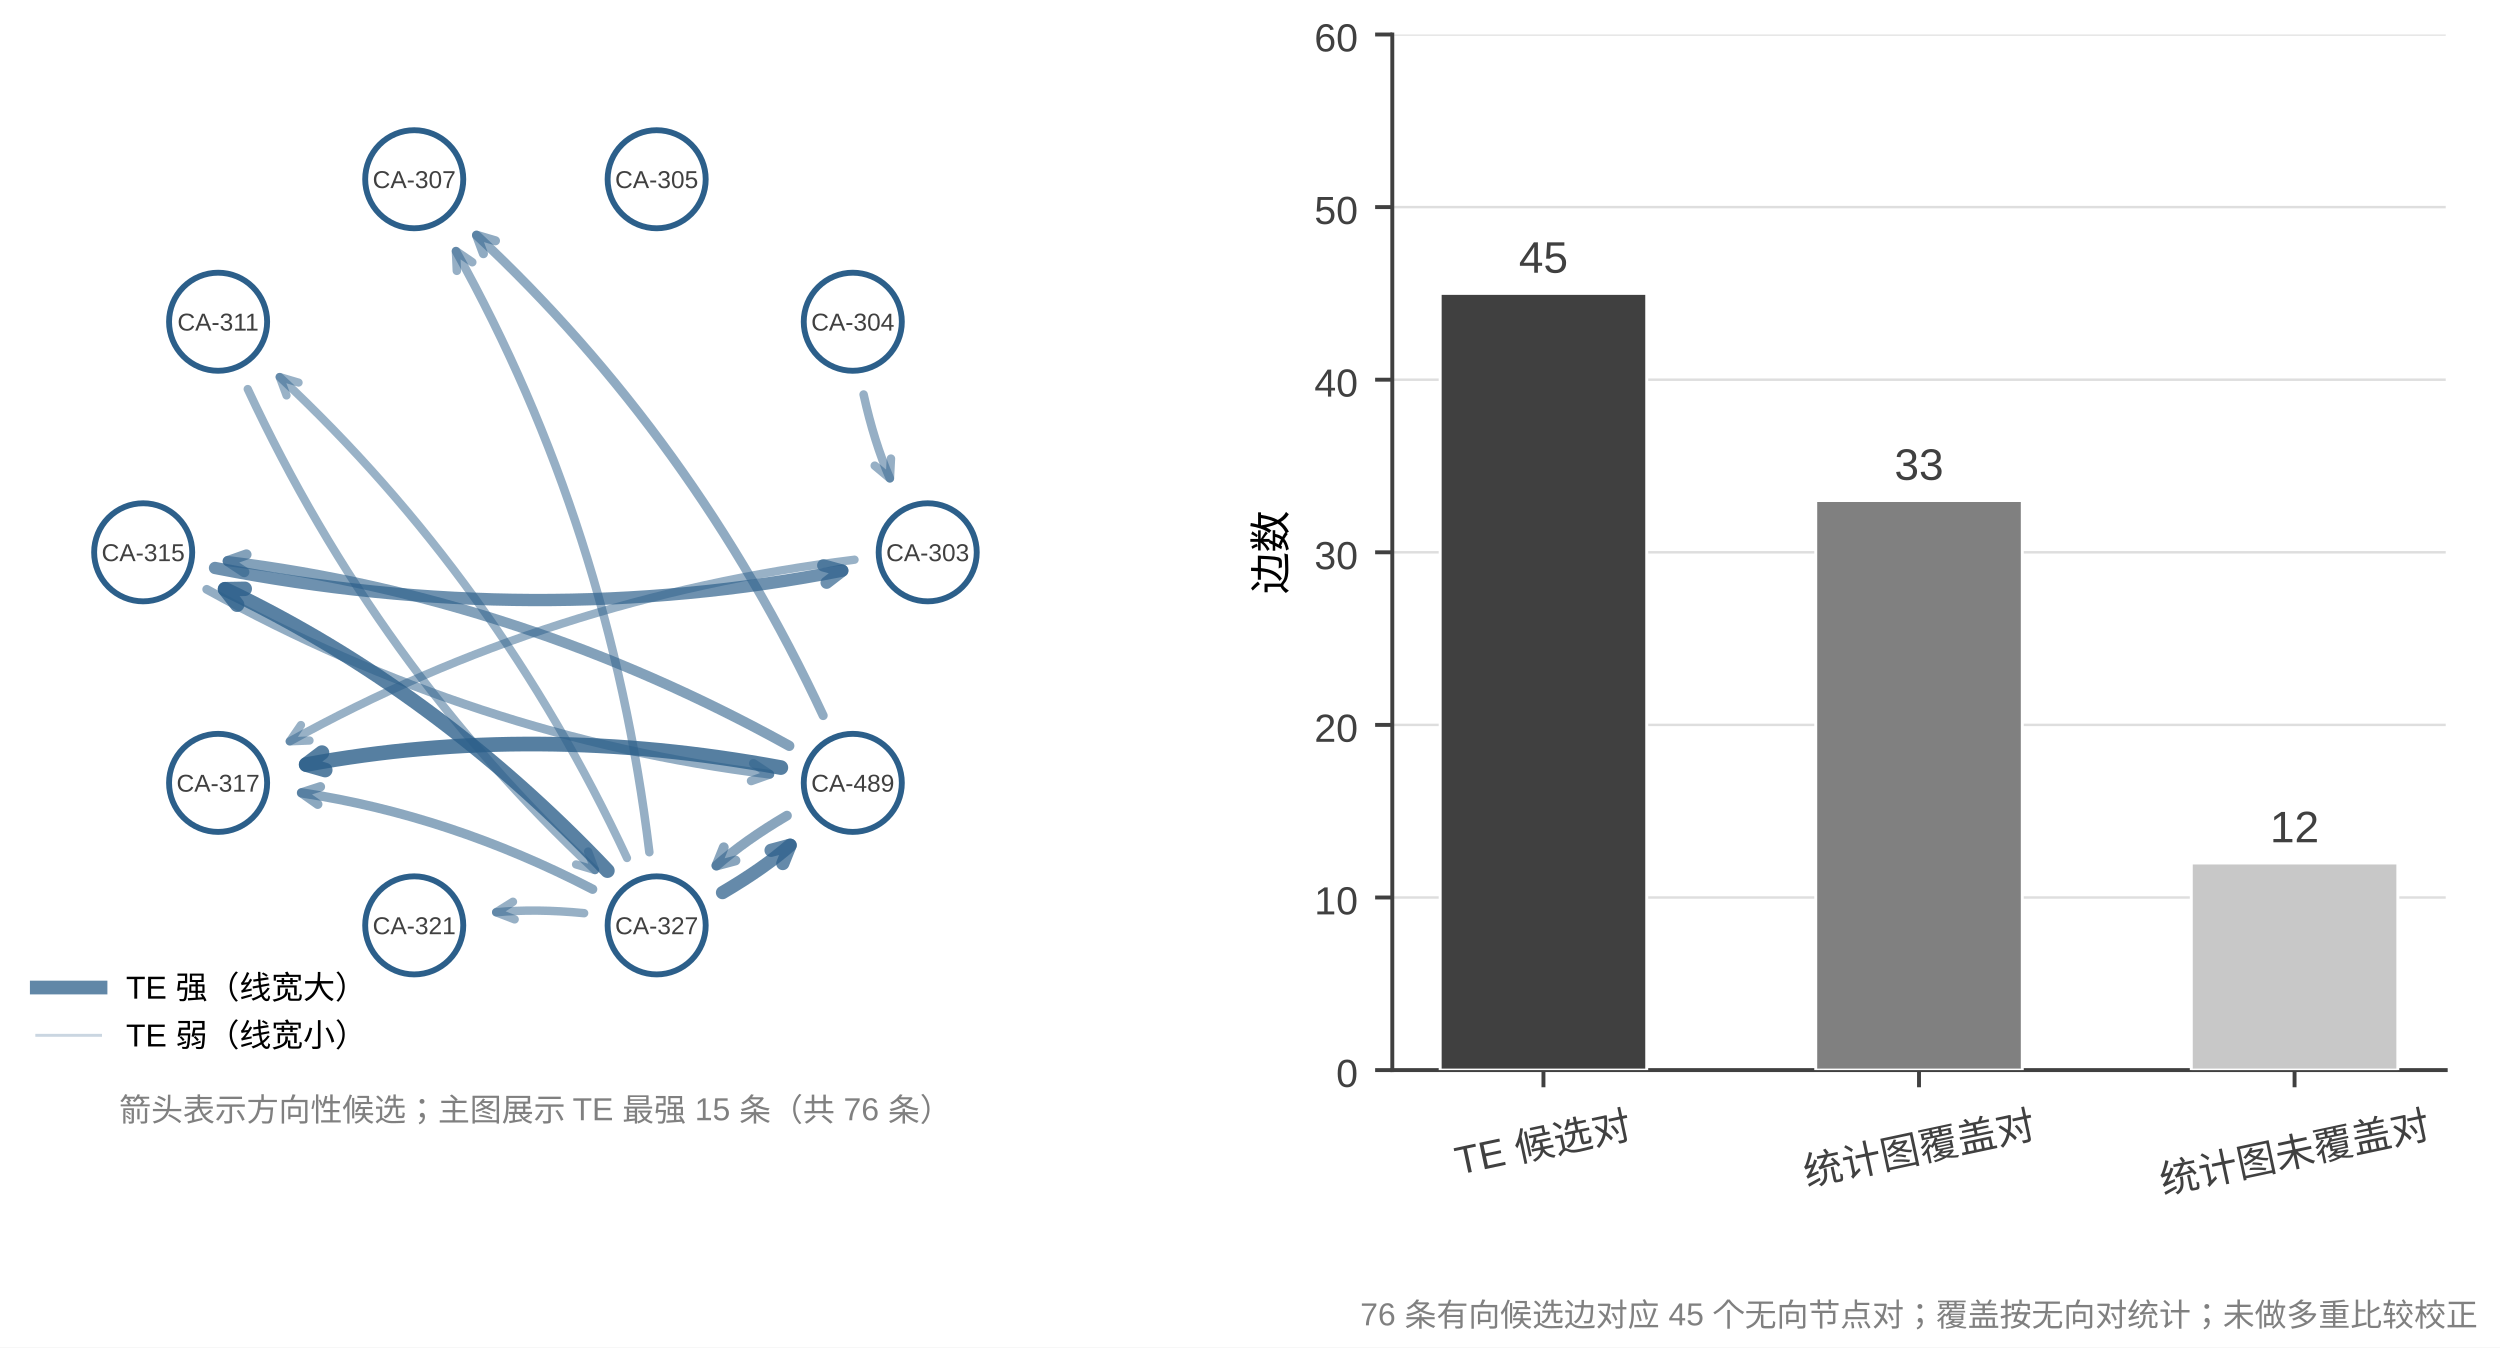
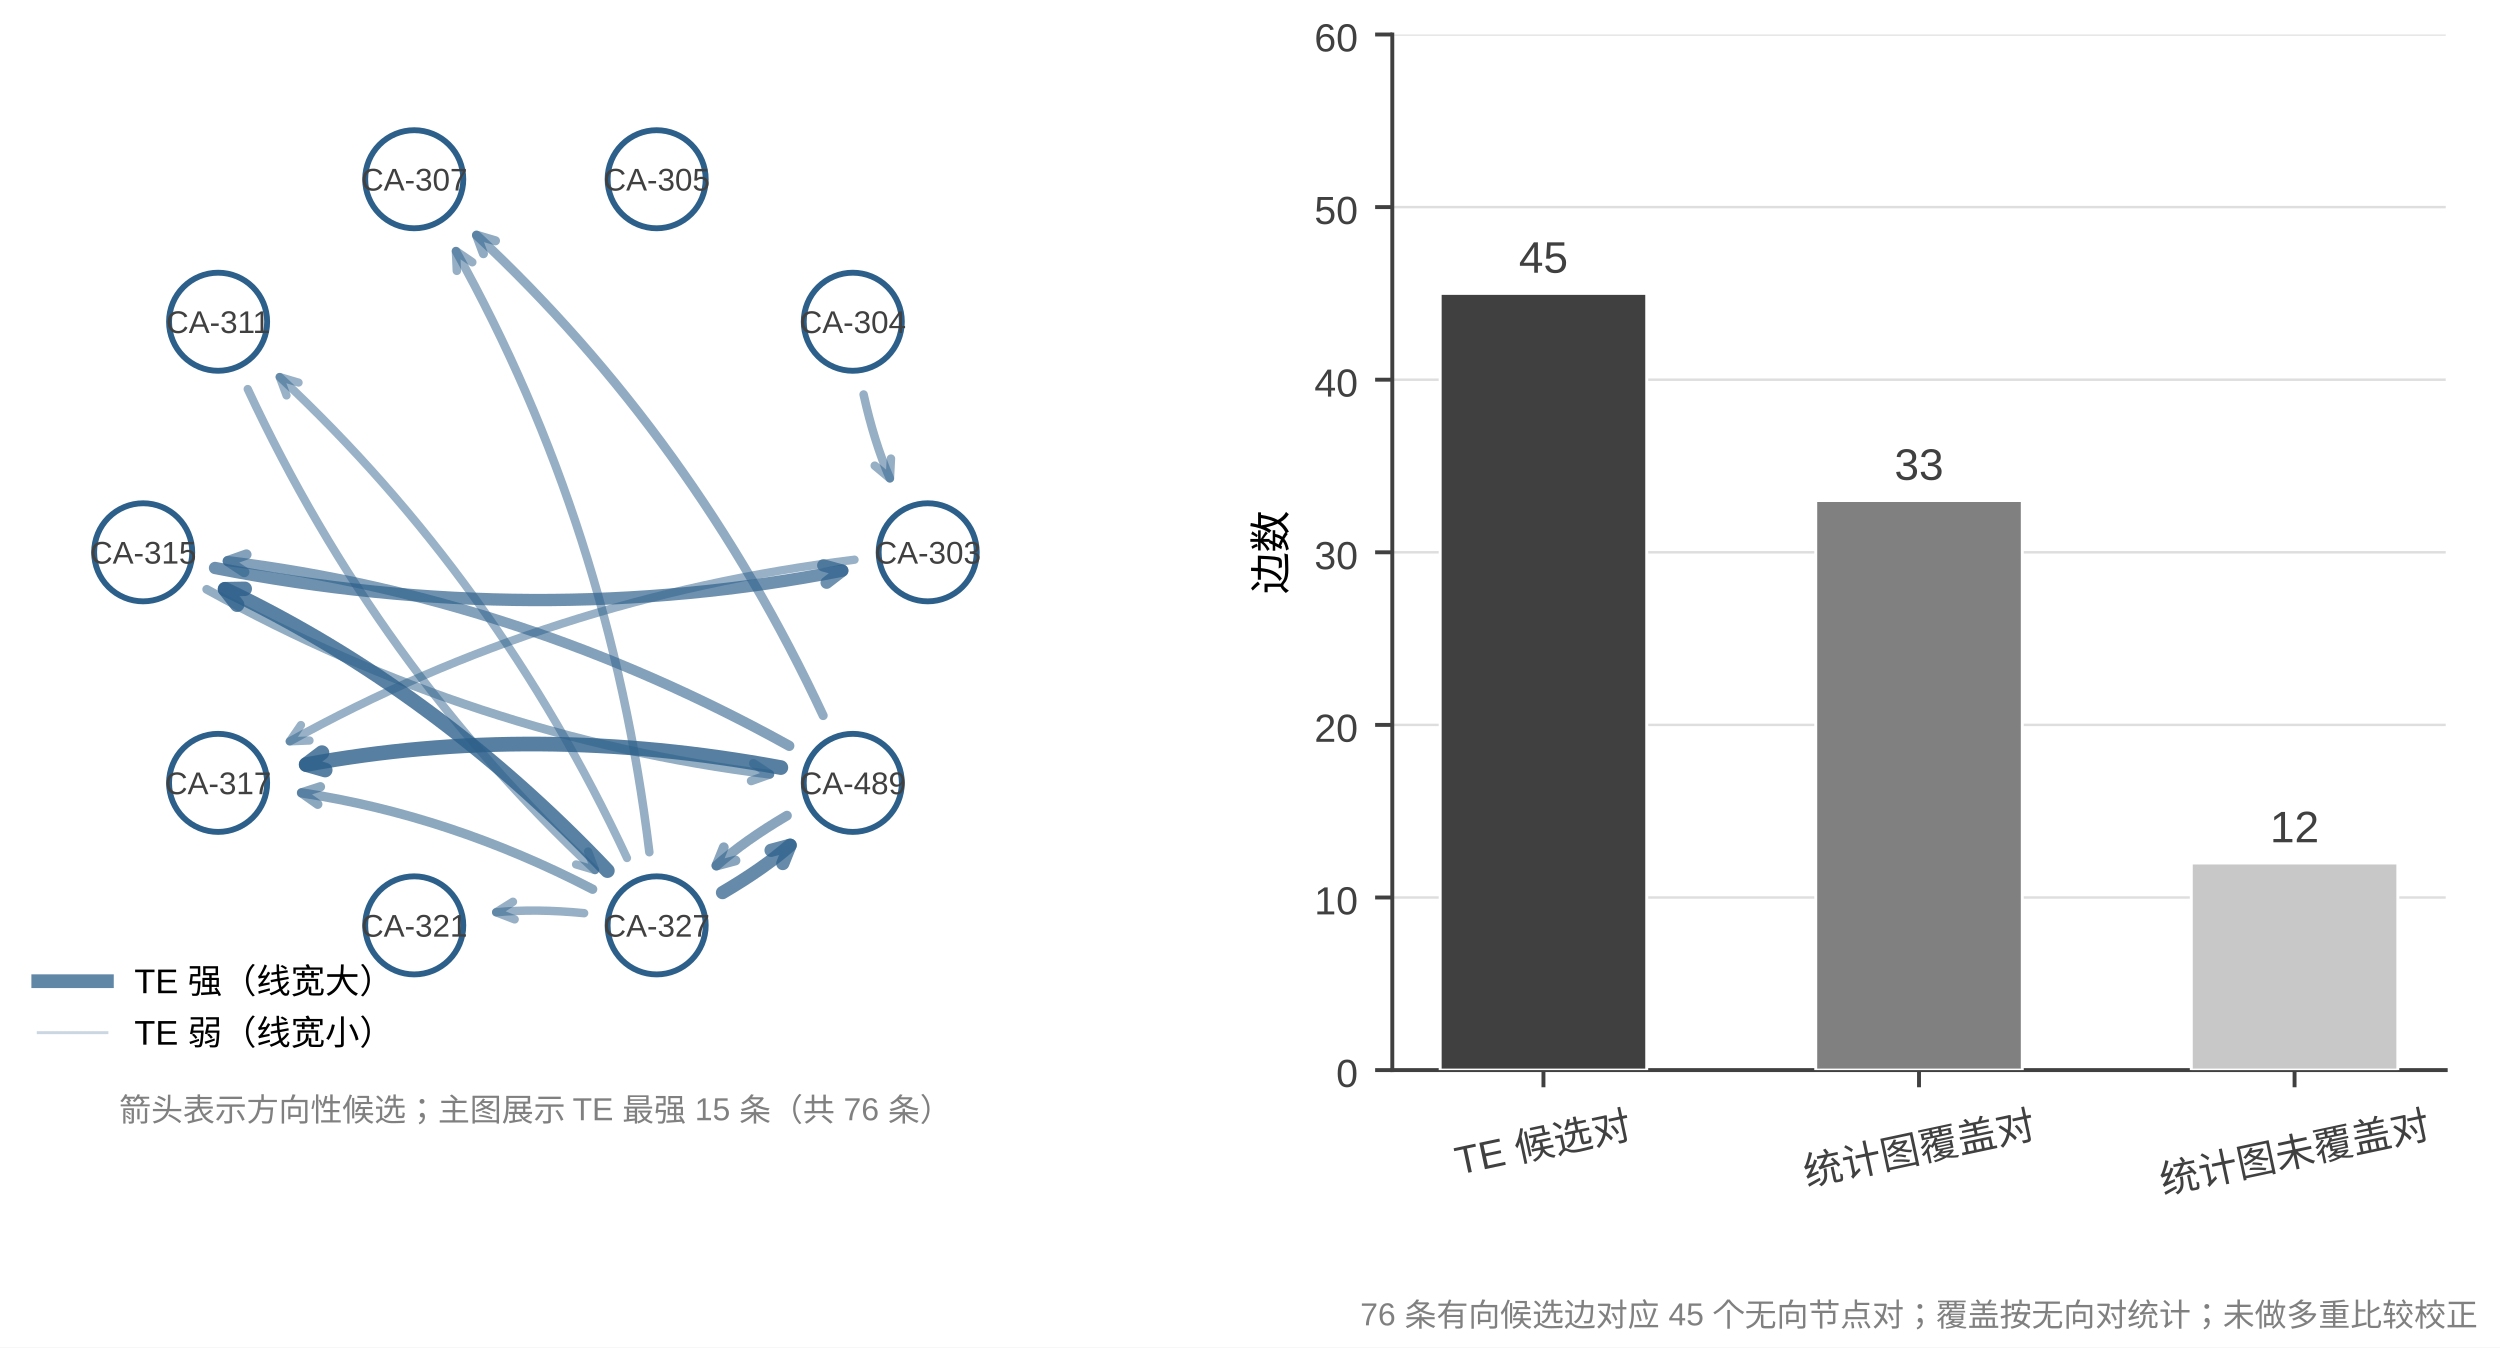
<svg xmlns="http://www.w3.org/2000/svg" xmlns:xlink="http://www.w3.org/1999/xlink" width="509.793pt" height="274.769pt" viewBox="0 0 509.793 274.769" version="1.1">
  <defs>
    <style type="text/css">*{stroke-linejoin: round; stroke-linecap: butt}</style>
  </defs>
  <g id="figure_1">
    <g id="patch_1">
      <path d="M 0 274.769 L 509.793 274.769 L 509.793 0 L 0 0 z " style="fill: #ffffff" />
    </g>
    <g id="axes_1">
      <g id="patch_2">
        <path d="M 127.859 174.972 Q 101.387 118.29 57.025 76.873 " style="fill: none; opacity: 0.483; stroke: #2c5f8a; stroke-width: 1.671; stroke-linecap: round" />
        <path d="M 58.428 80.645 L 57.025 76.873 L 60.885 78.014 " style="fill: none; opacity: 0.483; stroke: #2c5f8a; stroke-width: 1.671; stroke-linecap: round" />
      </g>
      <g id="patch_3">
        <path d="M 174.251 114.132 Q 112.163 121.793 59.088 151.172 " style="fill: none; opacity: 0.489; stroke: #2c5f8a; stroke-width: 1.696; stroke-linecap: round" />
        <path d="M 63.11 151.003 L 59.088 151.172 L 61.366 147.853 " style="fill: none; opacity: 0.489; stroke: #2c5f8a; stroke-width: 1.696; stroke-linecap: round" />
      </g>
      <g id="patch_4">
        <path d="M 50.517 79.337 Q 76.99 136.018 121.33 177.416 " style="fill: none; opacity: 0.489; stroke: #2c5f8a; stroke-width: 1.697; stroke-linecap: round" />
        <path d="M 119.927 173.644 L 121.33 177.416 L 117.471 176.275 " style="fill: none; opacity: 0.489; stroke: #2c5f8a; stroke-width: 1.697; stroke-linecap: round" />
      </g>
      <g id="patch_5">
        <path d="M 119.109 186.212 Q 109.187 185.255 101.183 186.026 " style="fill: none; opacity: 0.496; stroke: #2c5f8a; stroke-width: 1.724; stroke-linecap: round" />
        <path d="M 104.939 187.473 L 101.183 186.026 L 104.594 183.89 " style="fill: none; opacity: 0.496; stroke: #2c5f8a; stroke-width: 1.724; stroke-linecap: round" />
      </g>
      <g id="patch_6">
        <path d="M 176.103 80.448 Q 178.26 90.18 181.462 97.543 " style="fill: none; opacity: 0.498; stroke: #2c5f8a; stroke-width: 1.735; stroke-linecap: round" />
        <path d="M 181.677 93.524 L 181.462 97.543 L 178.376 94.96 " style="fill: none; opacity: 0.498; stroke: #2c5f8a; stroke-width: 1.735; stroke-linecap: round" />
      </g>
      <g id="patch_7">
        <path d="M 132.414 173.778 Q 124.406 107.684 92.98 51.201 " style="fill: none; opacity: 0.499; stroke: #2c5f8a; stroke-width: 1.736; stroke-linecap: round" />
        <path d="M 93.157 55.222 L 92.98 51.201 L 96.303 53.471 " style="fill: none; opacity: 0.499; stroke: #2c5f8a; stroke-width: 1.736; stroke-linecap: round" />
      </g>
      <g id="patch_8">
        <path d="M 42.155 120.179 Q 96.889 150.475 156.978 157.889 " style="fill: none; opacity: 0.514; stroke: #2c5f8a; stroke-width: 1.801; stroke-linecap: round" />
        <path d="M 153.626 155.662 L 156.978 157.889 L 153.185 159.235 " style="fill: none; opacity: 0.514; stroke: #2c5f8a; stroke-width: 1.801; stroke-linecap: round" />
      </g>
      <g id="patch_9">
        <path d="M 167.854 145.914 Q 141.381 89.232 97.171 47.957 " style="fill: none; opacity: 0.527; stroke: #2c5f8a; stroke-width: 1.857; stroke-linecap: round" />
        <path d="M 98.574 51.73 L 97.171 47.957 L 101.031 49.098 " style="fill: none; opacity: 0.527; stroke: #2c5f8a; stroke-width: 1.857; stroke-linecap: round" />
      </g>
      <g id="patch_10">
        <path d="M 120.842 181.326 Q 91.757 166.271 61.502 161.677 " style="fill: none; opacity: 0.543; stroke: #2c5f8a; stroke-width: 1.921; stroke-linecap: round" />
        <path d="M 64.791 163.997 L 61.502 161.677 L 65.332 160.438 " style="fill: none; opacity: 0.543; stroke: #2c5f8a; stroke-width: 1.921; stroke-linecap: round" />
      </g>
      <g id="patch_11">
        <path d="M 160.467 166.325 Q 151.877 171.384 146.087 176.506 " style="fill: none; opacity: 0.562; stroke: #2c5f8a; stroke-width: 2.002; stroke-linecap: round" />
        <path d="M 149.976 175.469 L 146.087 176.506 L 147.591 172.773 " style="fill: none; opacity: 0.562; stroke: #2c5f8a; stroke-width: 2.002; stroke-linecap: round" />
      </g>
      <g id="patch_12">
        <path d="M 160.939 152.089 Q 106.206 121.792 46.451 114.419 " style="fill: none; opacity: 0.586; stroke: #2c5f8a; stroke-width: 2.103; stroke-linecap: round" />
        <path d="M 49.803 116.647 L 46.451 114.419 L 50.244 113.074 " style="fill: none; opacity: 0.586; stroke: #2c5f8a; stroke-width: 2.103; stroke-linecap: round" />
      </g>
      <g id="patch_13">
        <path d="M 43.848 115.82 Q 109.182 128.628 171.755 116.362 " style="fill: none; opacity: 0.685; stroke: #2c5f8a; stroke-width: 2.517; stroke-linecap: round" />
        <path d="M 167.876 115.289 L 171.755 116.362 L 168.568 118.821 " style="fill: none; opacity: 0.685; stroke: #2c5f8a; stroke-width: 2.517; stroke-linecap: round" />
      </g>
      <g id="patch_14">
        <path d="M 147.334 182.017 Q 155.924 176.958 161.127 172.354 " style="fill: none; opacity: 0.729; stroke: #2c5f8a; stroke-width: 2.703; stroke-linecap: round" />
        <path d="M 157.238 173.392 L 161.127 172.354 L 159.623 176.088 " style="fill: none; opacity: 0.729; stroke: #2c5f8a; stroke-width: 2.703; stroke-linecap: round" />
      </g>
      <g id="patch_15">
        <path d="M 123.868 177.549 Q 88.842 140.622 45.881 120.144 " style="fill: none; opacity: 0.789; stroke: #2c5f8a; stroke-width: 2.954; stroke-linecap: round" />
        <path d="M 48.356 123.318 L 45.881 120.144 L 49.905 120.068 " style="fill: none; opacity: 0.789; stroke: #2c5f8a; stroke-width: 2.954; stroke-linecap: round" />
      </g>
      <g id="patch_16">
        <path d="M 159.225 156.519 Q 109.184 147.233 62.44 155.908 " style="fill: none; opacity: 0.8; stroke: #2c5f8a; stroke-width: 3; stroke-linecap: round" />
        <path d="M 66.308 157.021 L 62.44 155.908 L 65.652 153.481 " style="fill: none; opacity: 0.8; stroke: #2c5f8a; stroke-width: 3; stroke-linecap: round" />
      </g>
      <g id="text_1">
        <text style="font-size: 6.5px; font-family: 'PingFang SC', 'Arial', 'Helvetica', 'DejaVu Sans', sans-serif; text-anchor: middle; fill: #808080" x="109.185" y="228.61" transform="rotate(-0 109.1855 228.6095)">箭头表示方向性候选；主图展示 TE 最强 15 条（共 76 条）</text>
      </g>
      <g id="PathCollection_1">
        <defs>
-           <path id="m819954078f" d="M 0 10 C 2.652 10 5.196 8.946 7.071 7.071 C 8.946 5.196 10 2.652 10 0 C 10 -2.652 8.946 -5.196 7.071 -7.071 C 5.196 -8.946 2.652 -10 0 -10 C -2.652 -10 -5.196 -8.946 -7.071 -7.071 C -8.946 -5.196 -10 -2.652 -10 0 C -10 2.652 -8.946 5.196 -7.071 7.071 C -5.196 8.946 -2.652 10 0 10 z " style="stroke: #2c5f8a; stroke-width: 1.2" />
+           <path id="m5fdfafca0e" d="M 0 10 C 2.652 10 5.196 8.946 7.071 7.071 C 8.946 5.196 10 2.652 10 0 C 10 -2.652 8.946 -5.196 7.071 -7.071 C 5.196 -8.946 2.652 -10 0 -10 C -2.652 -10 -5.196 -8.946 -7.071 -7.071 C -8.946 -5.196 -10 -2.652 -10 0 C -10 2.652 -8.946 5.196 -7.071 7.071 C -5.196 8.946 -2.652 10 0 10 z " style="stroke: #2c5f8a; stroke-width: 1.2" />
        </defs>
-         <g clip-path="url(#p58b188cf1b)">
-           <use xlink:href="#m819954078f" x="189.174" y="112.625" style="fill: #ffffff; stroke: #2c5f8a; stroke-width: 1.2" />
+         <g clip-path="url(#pb1d1a48c56)">
+           <use xlink:href="#m5fdfafca0e" x="189.174" y="112.625" style="fill: #ffffff; stroke: #2c5f8a; stroke-width: 1.2" />
        </g>
      </g>
      <g id="PathCollection_2">
-         <g clip-path="url(#p58b188cf1b)">
-           <use xlink:href="#m819954078f" x="173.898" y="65.609" style="fill: #ffffff; stroke: #2c5f8a; stroke-width: 1.2" />
+         <g clip-path="url(#pb1d1a48c56)">
+           <use xlink:href="#m5fdfafca0e" x="173.898" y="65.609" style="fill: #ffffff; stroke: #2c5f8a; stroke-width: 1.2" />
        </g>
      </g>
      <g id="PathCollection_3">
-         <g clip-path="url(#p58b188cf1b)">
-           <use xlink:href="#m819954078f" x="133.903" y="36.551" style="fill: #ffffff; stroke: #2c5f8a; stroke-width: 1.2" />
+         <g clip-path="url(#pb1d1a48c56)">
+           <use xlink:href="#m5fdfafca0e" x="133.903" y="36.551" style="fill: #ffffff; stroke: #2c5f8a; stroke-width: 1.2" />
        </g>
      </g>
      <g id="PathCollection_4">
-         <g clip-path="url(#p58b188cf1b)">
-           <use xlink:href="#m819954078f" x="84.468" y="36.551" style="fill: #ffffff; stroke: #2c5f8a; stroke-width: 1.2" />
+         <g clip-path="url(#pb1d1a48c56)">
+           <use xlink:href="#m5fdfafca0e" x="84.468" y="36.551" style="fill: #ffffff; stroke: #2c5f8a; stroke-width: 1.2" />
        </g>
      </g>
      <g id="PathCollection_5">
-         <g clip-path="url(#p58b188cf1b)">
-           <use xlink:href="#m819954078f" x="44.473" y="65.609" style="fill: #ffffff; stroke: #2c5f8a; stroke-width: 1.2" />
+         <g clip-path="url(#pb1d1a48c56)">
+           <use xlink:href="#m5fdfafca0e" x="44.473" y="65.609" style="fill: #ffffff; stroke: #2c5f8a; stroke-width: 1.2" />
        </g>
      </g>
      <g id="PathCollection_6">
-         <g clip-path="url(#p58b188cf1b)">
-           <use xlink:href="#m819954078f" x="29.196" y="112.625" style="fill: #ffffff; stroke: #2c5f8a; stroke-width: 1.2" />
+         <g clip-path="url(#pb1d1a48c56)">
+           <use xlink:href="#m5fdfafca0e" x="29.196" y="112.625" style="fill: #ffffff; stroke: #2c5f8a; stroke-width: 1.2" />
        </g>
      </g>
      <g id="PathCollection_7">
-         <g clip-path="url(#p58b188cf1b)">
-           <use xlink:href="#m819954078f" x="44.473" y="159.642" style="fill: #ffffff; stroke: #2c5f8a; stroke-width: 1.2" />
+         <g clip-path="url(#pb1d1a48c56)">
+           <use xlink:href="#m5fdfafca0e" x="44.473" y="159.642" style="fill: #ffffff; stroke: #2c5f8a; stroke-width: 1.2" />
        </g>
      </g>
      <g id="PathCollection_8">
-         <g clip-path="url(#p58b188cf1b)">
-           <use xlink:href="#m819954078f" x="84.468" y="188.7" style="fill: #ffffff; stroke: #2c5f8a; stroke-width: 1.2" />
+         <g clip-path="url(#pb1d1a48c56)">
+           <use xlink:href="#m5fdfafca0e" x="84.468" y="188.7" style="fill: #ffffff; stroke: #2c5f8a; stroke-width: 1.2" />
        </g>
      </g>
      <g id="PathCollection_9">
-         <g clip-path="url(#p58b188cf1b)">
-           <use xlink:href="#m819954078f" x="133.903" y="188.7" style="fill: #ffffff; stroke: #2c5f8a; stroke-width: 1.2" />
+         <g clip-path="url(#pb1d1a48c56)">
+           <use xlink:href="#m5fdfafca0e" x="133.903" y="188.7" style="fill: #ffffff; stroke: #2c5f8a; stroke-width: 1.2" />
        </g>
      </g>
      <g id="PathCollection_10">
-         <g clip-path="url(#p58b188cf1b)">
-           <use xlink:href="#m819954078f" x="173.898" y="159.642" style="fill: #ffffff; stroke: #2c5f8a; stroke-width: 1.2" />
+         <g clip-path="url(#pb1d1a48c56)">
+           <use xlink:href="#m5fdfafca0e" x="173.898" y="159.642" style="fill: #ffffff; stroke: #2c5f8a; stroke-width: 1.2" />
        </g>
      </g>
      <g id="legend_1">
        <g id="line2d_1">
-           <path d="M 7.5 201.376 L 14 201.376 L 20.5 201.376 " style="fill: none; stroke: #2c5f8a; stroke-opacity: 0.75; stroke-width: 2.8; stroke-linecap: square" />
+           <path d="M 7.8 200.081 L 14.8 200.081 L 21.8 200.081 " style="fill: none; stroke: #2c5f8a; stroke-opacity: 0.75; stroke-width: 2.8; stroke-linecap: square" />
        </g>
        <g id="text_2">
-           <text style="font-size: 6.5px; font-family: 'PingFang SC', 'Arial', 'Helvetica', 'DejaVu Sans', sans-serif; text-anchor: start" x="25.7" y="203.651" transform="rotate(-0 25.7 203.6509)">TE 强（线宽大）</text>
+           <text style="font-size: 7px; font-family: 'PingFang SC', 'Arial', 'Helvetica', 'DejaVu Sans', sans-serif; text-anchor: start" x="27.4" y="202.531" transform="rotate(-0 27.4 202.5309)">TE 强（线宽大）</text>
        </g>
        <g id="line2d_2">
-           <path d="M 7.5 211.126 L 14 211.126 L 20.5 211.126 " style="fill: none; stroke: #2c5f8a; stroke-opacity: 0.25; stroke-width: 0.6; stroke-linecap: square" />
+           <path d="M 7.8 210.581 L 14.8 210.581 L 21.8 210.581 " style="fill: none; stroke: #2c5f8a; stroke-opacity: 0.25; stroke-width: 0.6; stroke-linecap: square" />
        </g>
        <g id="text_3">
-           <text style="font-size: 6.5px; font-family: 'PingFang SC', 'Arial', 'Helvetica', 'DejaVu Sans', sans-serif; text-anchor: start" x="25.7" y="213.401" transform="rotate(-0 25.7 213.4009)">TE 弱（线宽小）</text>
+           <text style="font-size: 7px; font-family: 'PingFang SC', 'Arial', 'Helvetica', 'DejaVu Sans', sans-serif; text-anchor: start" x="27.4" y="213.031" transform="rotate(-0 27.4 213.0309)">TE 弱（线宽小）</text>
        </g>
      </g>
      <g id="text_4">
-         <text style="font-size: 5px; font-family: 'PingFang SC', 'Arial', 'Helvetica', 'DejaVu Sans', sans-serif; text-anchor: middle; fill: #404040" x="189.174" y="114.425" transform="rotate(-0 189.1745 114.4255)">CA-303</text>
+         <text style="font-size: 6.4px; font-family: 'PingFang SC', 'Arial', 'Helvetica', 'DejaVu Sans', sans-serif; text-anchor: middle; fill: #404040" x="189.174" y="114.929" transform="rotate(-0 189.1745 114.9295)">CA-303</text>
      </g>
      <g id="text_5">
-         <text style="font-size: 5px; font-family: 'PingFang SC', 'Arial', 'Helvetica', 'DejaVu Sans', sans-serif; text-anchor: middle; fill: #404040" x="173.898" y="67.409" transform="rotate(-0 173.8979 67.40912)">CA-304</text>
+         <text style="font-size: 6.4px; font-family: 'PingFang SC', 'Arial', 'Helvetica', 'DejaVu Sans', sans-serif; text-anchor: middle; fill: #404040" x="173.898" y="67.913" transform="rotate(-0 173.8979 67.91312)">CA-304</text>
      </g>
      <g id="text_6">
-         <text style="font-size: 5px; font-family: 'PingFang SC', 'Arial', 'Helvetica', 'DejaVu Sans', sans-serif; text-anchor: middle; fill: #404040" x="133.903" y="38.351" transform="rotate(-0 133.9034 38.35142)">CA-305</text>
+         <text style="font-size: 6.4px; font-family: 'PingFang SC', 'Arial', 'Helvetica', 'DejaVu Sans', sans-serif; text-anchor: middle; fill: #404040" x="133.903" y="38.855" transform="rotate(-0 133.9034 38.85542)">CA-305</text>
      </g>
      <g id="text_7">
-         <text style="font-size: 5px; font-family: 'PingFang SC', 'Arial', 'Helvetica', 'DejaVu Sans', sans-serif; text-anchor: middle; fill: #404040" x="84.468" y="38.351" transform="rotate(-0 84.46752 38.35142)">CA-307</text>
+         <text style="font-size: 6.4px; font-family: 'PingFang SC', 'Arial', 'Helvetica', 'DejaVu Sans', sans-serif; text-anchor: middle; fill: #404040" x="84.468" y="38.855" transform="rotate(-0 84.46752 38.85542)">CA-307</text>
      </g>
      <g id="text_8">
-         <text style="font-size: 5px; font-family: 'PingFang SC', 'Arial', 'Helvetica', 'DejaVu Sans', sans-serif; text-anchor: middle; fill: #404040" x="44.473" y="67.409" transform="rotate(-0 44.47302 67.40912)">CA-311</text>
+         <text style="font-size: 6.4px; font-family: 'PingFang SC', 'Arial', 'Helvetica', 'DejaVu Sans', sans-serif; text-anchor: middle; fill: #404040" x="44.473" y="67.913" transform="rotate(-0 44.47302 67.91312)">CA-311</text>
      </g>
      <g id="text_9">
-         <text style="font-size: 5px; font-family: 'PingFang SC', 'Arial', 'Helvetica', 'DejaVu Sans', sans-serif; text-anchor: middle; fill: #404040" x="29.196" y="114.425" transform="rotate(-0 29.19648 114.4255)">CA-315</text>
+         <text style="font-size: 6.4px; font-family: 'PingFang SC', 'Arial', 'Helvetica', 'DejaVu Sans', sans-serif; text-anchor: middle; fill: #404040" x="29.196" y="114.929" transform="rotate(-0 29.19648 114.9295)">CA-315</text>
      </g>
      <g id="text_10">
-         <text style="font-size: 5px; font-family: 'PingFang SC', 'Arial', 'Helvetica', 'DejaVu Sans', sans-serif; text-anchor: middle; fill: #404040" x="44.473" y="161.442" transform="rotate(-0 44.47302 161.4418)">CA-317</text>
+         <text style="font-size: 6.4px; font-family: 'PingFang SC', 'Arial', 'Helvetica', 'DejaVu Sans', sans-serif; text-anchor: middle; fill: #404040" x="44.473" y="161.946" transform="rotate(-0 44.47302 161.9458)">CA-317</text>
      </g>
      <g id="text_11">
-         <text style="font-size: 5px; font-family: 'PingFang SC', 'Arial', 'Helvetica', 'DejaVu Sans', sans-serif; text-anchor: middle; fill: #404040" x="84.468" y="190.5" transform="rotate(-0 84.46752 190.4995)">CA-321</text>
+         <text style="font-size: 6.4px; font-family: 'PingFang SC', 'Arial', 'Helvetica', 'DejaVu Sans', sans-serif; text-anchor: middle; fill: #404040" x="84.468" y="191.004" transform="rotate(-0 84.46752 191.0035)">CA-321</text>
      </g>
      <g id="text_12">
-         <text style="font-size: 5px; font-family: 'PingFang SC', 'Arial', 'Helvetica', 'DejaVu Sans', sans-serif; text-anchor: middle; fill: #404040" x="133.903" y="190.5" transform="rotate(-0 133.9034 190.4995)">CA-327</text>
+         <text style="font-size: 6.4px; font-family: 'PingFang SC', 'Arial', 'Helvetica', 'DejaVu Sans', sans-serif; text-anchor: middle; fill: #404040" x="133.903" y="191.004" transform="rotate(-0 133.9034 191.0035)">CA-327</text>
      </g>
      <g id="text_13">
-         <text style="font-size: 5px; font-family: 'PingFang SC', 'Arial', 'Helvetica', 'DejaVu Sans', sans-serif; text-anchor: middle; fill: #404040" x="173.898" y="161.442" transform="rotate(-0 173.8979 161.4418)">CA-489</text>
+         <text style="font-size: 6.4px; font-family: 'PingFang SC', 'Arial', 'Helvetica', 'DejaVu Sans', sans-serif; text-anchor: middle; fill: #404040" x="173.898" y="161.946" transform="rotate(-0 173.8979 161.9458)">CA-489</text>
      </g>
    </g>
    <g id="axes_2">
      <g id="patch_17">
        <path d="M 283.913 218.211 L 498.725 218.211 L 498.725 7.04 L 283.913 7.04 z " style="fill: #ffffff" />
      </g>
      <g id="matplotlib.axis_1">
        <g id="xtick_1">
          <g id="line2d_3">
            <defs>
-               <path id="mc73e5fb909" d="M 0 0 L 0 3.5 " style="stroke: #404040; stroke-width: 0.8" />
+               <path id="m7f2120b286" d="M 0 0 L 0 3.5 " style="stroke: #404040; stroke-width: 0.8" />
            </defs>
            <g>
-               <use xlink:href="#mc73e5fb909" x="314.737" y="218.211" style="fill: #404040; stroke: #404040; stroke-width: 0.8" />
+               <use xlink:href="#m7f2120b286" x="314.737" y="218.211" style="fill: #404040; stroke: #404040; stroke-width: 0.8" />
            </g>
          </g>
          <g id="text_14">
            <text style="font-size: 8px; font-family: 'PingFang SC', 'Arial', 'Helvetica', 'DejaVu Sans', sans-serif; fill: #404040" transform="translate(297.3811 239.5736) rotate(-12)">TE 候选对</text>
          </g>
        </g>
        <g id="xtick_2">
          <g id="line2d_4">
            <g>
-               <use xlink:href="#mc73e5fb909" x="391.319" y="218.211" style="fill: #404040; stroke: #404040; stroke-width: 0.8" />
+               <use xlink:href="#m7f2120b286" x="391.319" y="218.211" style="fill: #404040; stroke: #404040; stroke-width: 0.8" />
            </g>
          </g>
          <g id="text_15">
            <text style="font-size: 8px; font-family: 'PingFang SC', 'Arial', 'Helvetica', 'DejaVu Sans', sans-serif; fill: #404040" transform="translate(368.4423 241.9204) rotate(-12)">统计图覆盖对</text>
          </g>
        </g>
        <g id="xtick_3">
          <g id="line2d_5">
            <g>
-               <use xlink:href="#mc73e5fb909" x="467.901" y="218.211" style="fill: #404040; stroke: #404040; stroke-width: 0.8" />
+               <use xlink:href="#m7f2120b286" x="467.901" y="218.211" style="fill: #404040; stroke: #404040; stroke-width: 0.8" />
            </g>
          </g>
          <g id="text_16">
            <text style="font-size: 8px; font-family: 'PingFang SC', 'Arial', 'Helvetica', 'DejaVu Sans', sans-serif; fill: #404040" transform="translate(441.1114 243.5837) rotate(-12)">统计图未覆盖对</text>
          </g>
        </g>
      </g>
      <g id="matplotlib.axis_2">
        <g id="ytick_1">
          <g id="line2d_6">
-             <path d="M 283.913 218.211 L 498.725 218.211 " clip-path="url(#p23660e2cad)" style="fill: none; stroke: #c8c8c8; stroke-opacity: 0.6; stroke-width: 0.5; stroke-linecap: square" />
+             <path d="M 283.913 218.211 L 498.725 218.211 " clip-path="url(#pbfdd54a198)" style="fill: none; stroke: #c8c8c8; stroke-opacity: 0.6; stroke-width: 0.5; stroke-linecap: square" />
          </g>
          <g id="line2d_7">
            <defs>
-               <path id="md9bbe3d9ea" d="M 0 0 L -3.5 0 " style="stroke: #404040; stroke-width: 0.8" />
+               <path id="ma4fcdb9c7b" d="M 0 0 L -3.5 0 " style="stroke: #404040; stroke-width: 0.8" />
            </defs>
            <g>
-               <use xlink:href="#md9bbe3d9ea" x="283.913" y="218.211" style="fill: #404040; stroke: #404040; stroke-width: 0.8" />
+               <use xlink:href="#ma4fcdb9c7b" x="283.913" y="218.211" style="fill: #404040; stroke: #404040; stroke-width: 0.8" />
            </g>
          </g>
          <g id="text_17">
            <text style="font-size: 8px; font-family: 'PingFang SC', 'Arial', 'Helvetica', 'DejaVu Sans', sans-serif; text-anchor: end; fill: #404040" x="276.913" y="221.651" transform="rotate(-0 276.9134 221.6509)">0</text>
          </g>
        </g>
        <g id="ytick_2">
          <g id="line2d_8">
-             <path d="M 283.913 183.016 L 498.725 183.016 " clip-path="url(#p23660e2cad)" style="fill: none; stroke: #c8c8c8; stroke-opacity: 0.6; stroke-width: 0.5; stroke-linecap: square" />
+             <path d="M 283.913 183.016 L 498.725 183.016 " clip-path="url(#pbfdd54a198)" style="fill: none; stroke: #c8c8c8; stroke-opacity: 0.6; stroke-width: 0.5; stroke-linecap: square" />
          </g>
          <g id="line2d_9">
            <g>
-               <use xlink:href="#md9bbe3d9ea" x="283.913" y="183.016" style="fill: #404040; stroke: #404040; stroke-width: 0.8" />
+               <use xlink:href="#ma4fcdb9c7b" x="283.913" y="183.016" style="fill: #404040; stroke: #404040; stroke-width: 0.8" />
            </g>
          </g>
          <g id="text_18">
            <text style="font-size: 8px; font-family: 'PingFang SC', 'Arial', 'Helvetica', 'DejaVu Sans', sans-serif; text-anchor: end; fill: #404040" x="276.913" y="186.456" transform="rotate(-0 276.9134 186.4558)">10</text>
          </g>
        </g>
        <g id="ytick_3">
          <g id="line2d_10">
-             <path d="M 283.913 147.821 L 498.725 147.821 " clip-path="url(#p23660e2cad)" style="fill: none; stroke: #c8c8c8; stroke-opacity: 0.6; stroke-width: 0.5; stroke-linecap: square" />
+             <path d="M 283.913 147.821 L 498.725 147.821 " clip-path="url(#pbfdd54a198)" style="fill: none; stroke: #c8c8c8; stroke-opacity: 0.6; stroke-width: 0.5; stroke-linecap: square" />
          </g>
          <g id="line2d_11">
            <g>
-               <use xlink:href="#md9bbe3d9ea" x="283.913" y="147.821" style="fill: #404040; stroke: #404040; stroke-width: 0.8" />
+               <use xlink:href="#ma4fcdb9c7b" x="283.913" y="147.821" style="fill: #404040; stroke: #404040; stroke-width: 0.8" />
            </g>
          </g>
          <g id="text_19">
            <text style="font-size: 8px; font-family: 'PingFang SC', 'Arial', 'Helvetica', 'DejaVu Sans', sans-serif; text-anchor: end; fill: #404040" x="276.913" y="151.261" transform="rotate(-0 276.9134 151.2606)">20</text>
          </g>
        </g>
        <g id="ytick_4">
          <g id="line2d_12">
-             <path d="M 283.913 112.625 L 498.725 112.625 " clip-path="url(#p23660e2cad)" style="fill: none; stroke: #c8c8c8; stroke-opacity: 0.6; stroke-width: 0.5; stroke-linecap: square" />
+             <path d="M 283.913 112.625 L 498.725 112.625 " clip-path="url(#pbfdd54a198)" style="fill: none; stroke: #c8c8c8; stroke-opacity: 0.6; stroke-width: 0.5; stroke-linecap: square" />
          </g>
          <g id="line2d_13">
            <g>
-               <use xlink:href="#md9bbe3d9ea" x="283.913" y="112.625" style="fill: #404040; stroke: #404040; stroke-width: 0.8" />
+               <use xlink:href="#ma4fcdb9c7b" x="283.913" y="112.625" style="fill: #404040; stroke: #404040; stroke-width: 0.8" />
            </g>
          </g>
          <g id="text_20">
            <text style="font-size: 8px; font-family: 'PingFang SC', 'Arial', 'Helvetica', 'DejaVu Sans', sans-serif; text-anchor: end; fill: #404040" x="276.913" y="116.065" transform="rotate(-0 276.9134 116.0655)">30</text>
          </g>
        </g>
        <g id="ytick_5">
          <g id="line2d_14">
-             <path d="M 283.913 77.43 L 498.725 77.43 " clip-path="url(#p23660e2cad)" style="fill: none; stroke: #c8c8c8; stroke-opacity: 0.6; stroke-width: 0.5; stroke-linecap: square" />
+             <path d="M 283.913 77.43 L 498.725 77.43 " clip-path="url(#pbfdd54a198)" style="fill: none; stroke: #c8c8c8; stroke-opacity: 0.6; stroke-width: 0.5; stroke-linecap: square" />
          </g>
          <g id="line2d_15">
            <g>
-               <use xlink:href="#md9bbe3d9ea" x="283.913" y="77.43" style="fill: #404040; stroke: #404040; stroke-width: 0.8" />
+               <use xlink:href="#ma4fcdb9c7b" x="283.913" y="77.43" style="fill: #404040; stroke: #404040; stroke-width: 0.8" />
            </g>
          </g>
          <g id="text_21">
            <text style="font-size: 8px; font-family: 'PingFang SC', 'Arial', 'Helvetica', 'DejaVu Sans', sans-serif; text-anchor: end; fill: #404040" x="276.913" y="80.87" transform="rotate(-0 276.9134 80.87032)">40</text>
          </g>
        </g>
        <g id="ytick_6">
          <g id="line2d_16">
-             <path d="M 283.913 42.235 L 498.725 42.235 " clip-path="url(#p23660e2cad)" style="fill: none; stroke: #c8c8c8; stroke-opacity: 0.6; stroke-width: 0.5; stroke-linecap: square" />
+             <path d="M 283.913 42.235 L 498.725 42.235 " clip-path="url(#pbfdd54a198)" style="fill: none; stroke: #c8c8c8; stroke-opacity: 0.6; stroke-width: 0.5; stroke-linecap: square" />
          </g>
          <g id="line2d_17">
            <g>
-               <use xlink:href="#md9bbe3d9ea" x="283.913" y="42.235" style="fill: #404040; stroke: #404040; stroke-width: 0.8" />
+               <use xlink:href="#ma4fcdb9c7b" x="283.913" y="42.235" style="fill: #404040; stroke: #404040; stroke-width: 0.8" />
            </g>
          </g>
          <g id="text_22">
            <text style="font-size: 8px; font-family: 'PingFang SC', 'Arial', 'Helvetica', 'DejaVu Sans', sans-serif; text-anchor: end; fill: #404040" x="276.913" y="45.675" transform="rotate(-0 276.9134 45.67516)">50</text>
          </g>
        </g>
        <g id="ytick_7">
          <g id="line2d_18">
-             <path d="M 283.913 7.04 L 498.725 7.04 " clip-path="url(#p23660e2cad)" style="fill: none; stroke: #c8c8c8; stroke-opacity: 0.6; stroke-width: 0.5; stroke-linecap: square" />
+             <path d="M 283.913 7.04 L 498.725 7.04 " clip-path="url(#pbfdd54a198)" style="fill: none; stroke: #c8c8c8; stroke-opacity: 0.6; stroke-width: 0.5; stroke-linecap: square" />
          </g>
          <g id="line2d_19">
            <g>
-               <use xlink:href="#md9bbe3d9ea" x="283.913" y="7.04" style="fill: #404040; stroke: #404040; stroke-width: 0.8" />
+               <use xlink:href="#ma4fcdb9c7b" x="283.913" y="7.04" style="fill: #404040; stroke: #404040; stroke-width: 0.8" />
            </g>
          </g>
          <g id="text_23">
            <text style="font-size: 8px; font-family: 'PingFang SC', 'Arial', 'Helvetica', 'DejaVu Sans', sans-serif; text-anchor: end; fill: #404040" x="276.913" y="10.48" transform="rotate(-0 276.9134 10.48)">60</text>
          </g>
        </g>
        <g id="text_24">
          <text style="font-size: 8.5px; font-family: 'PingFang SC', 'Arial', 'Helvetica', 'DejaVu Sans', sans-serif; text-anchor: middle" x="262.123" y="112.625" transform="rotate(-90 262.1234 112.6255)">边数</text>
        </g>
      </g>
      <g id="patch_18">
        <path d="M 283.913 218.211 L 283.913 7.04 " style="fill: none; stroke: #404040; stroke-width: 0.8; stroke-linejoin: miter; stroke-linecap: square" />
      </g>
      <g id="patch_19">
        <path d="M 283.913 218.211 L 498.725 218.211 " style="fill: none; stroke: #404040; stroke-width: 0.8; stroke-linejoin: miter; stroke-linecap: square" />
      </g>
      <g id="patch_20">
-         <path d="M 293.678 218.211 L 335.797 218.211 L 335.797 59.833 L 293.678 59.833 z " clip-path="url(#p23660e2cad)" style="fill: #404040; stroke: #ffffff; stroke-width: 0.6; stroke-linejoin: miter" />
+         <path d="M 293.678 218.211 L 335.797 218.211 L 335.797 59.833 L 293.678 59.833 z " clip-path="url(#pbfdd54a198)" style="fill: #404040; stroke: #ffffff; stroke-width: 0.6; stroke-linejoin: miter" />
      </g>
      <g id="patch_21">
-         <path d="M 370.259 218.211 L 412.379 218.211 L 412.379 102.067 L 370.259 102.067 z " clip-path="url(#p23660e2cad)" style="fill: #808080; stroke: #ffffff; stroke-width: 0.6; stroke-linejoin: miter" />
+         <path d="M 370.259 218.211 L 412.379 218.211 L 412.379 102.067 L 370.259 102.067 z " clip-path="url(#pbfdd54a198)" style="fill: #808080; stroke: #ffffff; stroke-width: 0.6; stroke-linejoin: miter" />
      </g>
      <g id="patch_22">
-         <path d="M 446.841 218.211 L 488.961 218.211 L 488.961 175.977 L 446.841 175.977 z " clip-path="url(#p23660e2cad)" style="fill: #c8c8c8; stroke: #ffffff; stroke-width: 0.6; stroke-linejoin: miter" />
+         <path d="M 446.841 218.211 L 488.961 218.211 L 488.961 175.977 L 446.841 175.977 z " clip-path="url(#pbfdd54a198)" style="fill: #c8c8c8; stroke: #ffffff; stroke-width: 0.6; stroke-linejoin: miter" />
      </g>
      <g id="text_25">
        <text style="font-size: 9px; font-family: 'PingFang SC', 'Arial', 'Helvetica', 'DejaVu Sans', sans-serif; text-anchor: middle; fill: #404040" x="314.737" y="55.609" transform="rotate(-0 314.7375 55.60932)">45</text>
      </g>
      <g id="text_26">
        <text style="font-size: 9px; font-family: 'PingFang SC', 'Arial', 'Helvetica', 'DejaVu Sans', sans-serif; text-anchor: middle; fill: #404040" x="391.319" y="97.844" transform="rotate(-0 391.3191 97.84351)">33</text>
      </g>
      <g id="text_27">
        <text style="font-size: 9px; font-family: 'PingFang SC', 'Arial', 'Helvetica', 'DejaVu Sans', sans-serif; text-anchor: middle; fill: #404040" x="467.901" y="171.753" transform="rotate(-0 467.9007 171.7533)">12</text>
      </g>
      <g id="text_28">
        <text style="font-size: 6.5px; font-family: 'PingFang SC', 'Arial', 'Helvetica', 'DejaVu Sans', sans-serif; text-anchor: middle; fill: #808080" x="391.319" y="270.259" transform="rotate(-0 391.3191 270.2586)">76 条有向候选边对应 45 个无向节点对；覆盖按无向对统计；未做多重比较校正</text>
      </g>
    </g>
  </g>
  <defs>
-     <clipPath id="p58b188cf1b">
+     <clipPath id="pb1d1a48c56">
      <rect x="3.6" y="7.04" width="211.171" height="211.171" />
    </clipPath>
-     <clipPath id="p23660e2cad">
+     <clipPath id="pbfdd54a198">
      <rect x="283.913" y="7.04" width="214.811" height="211.171" />
    </clipPath>
  </defs>
</svg>
